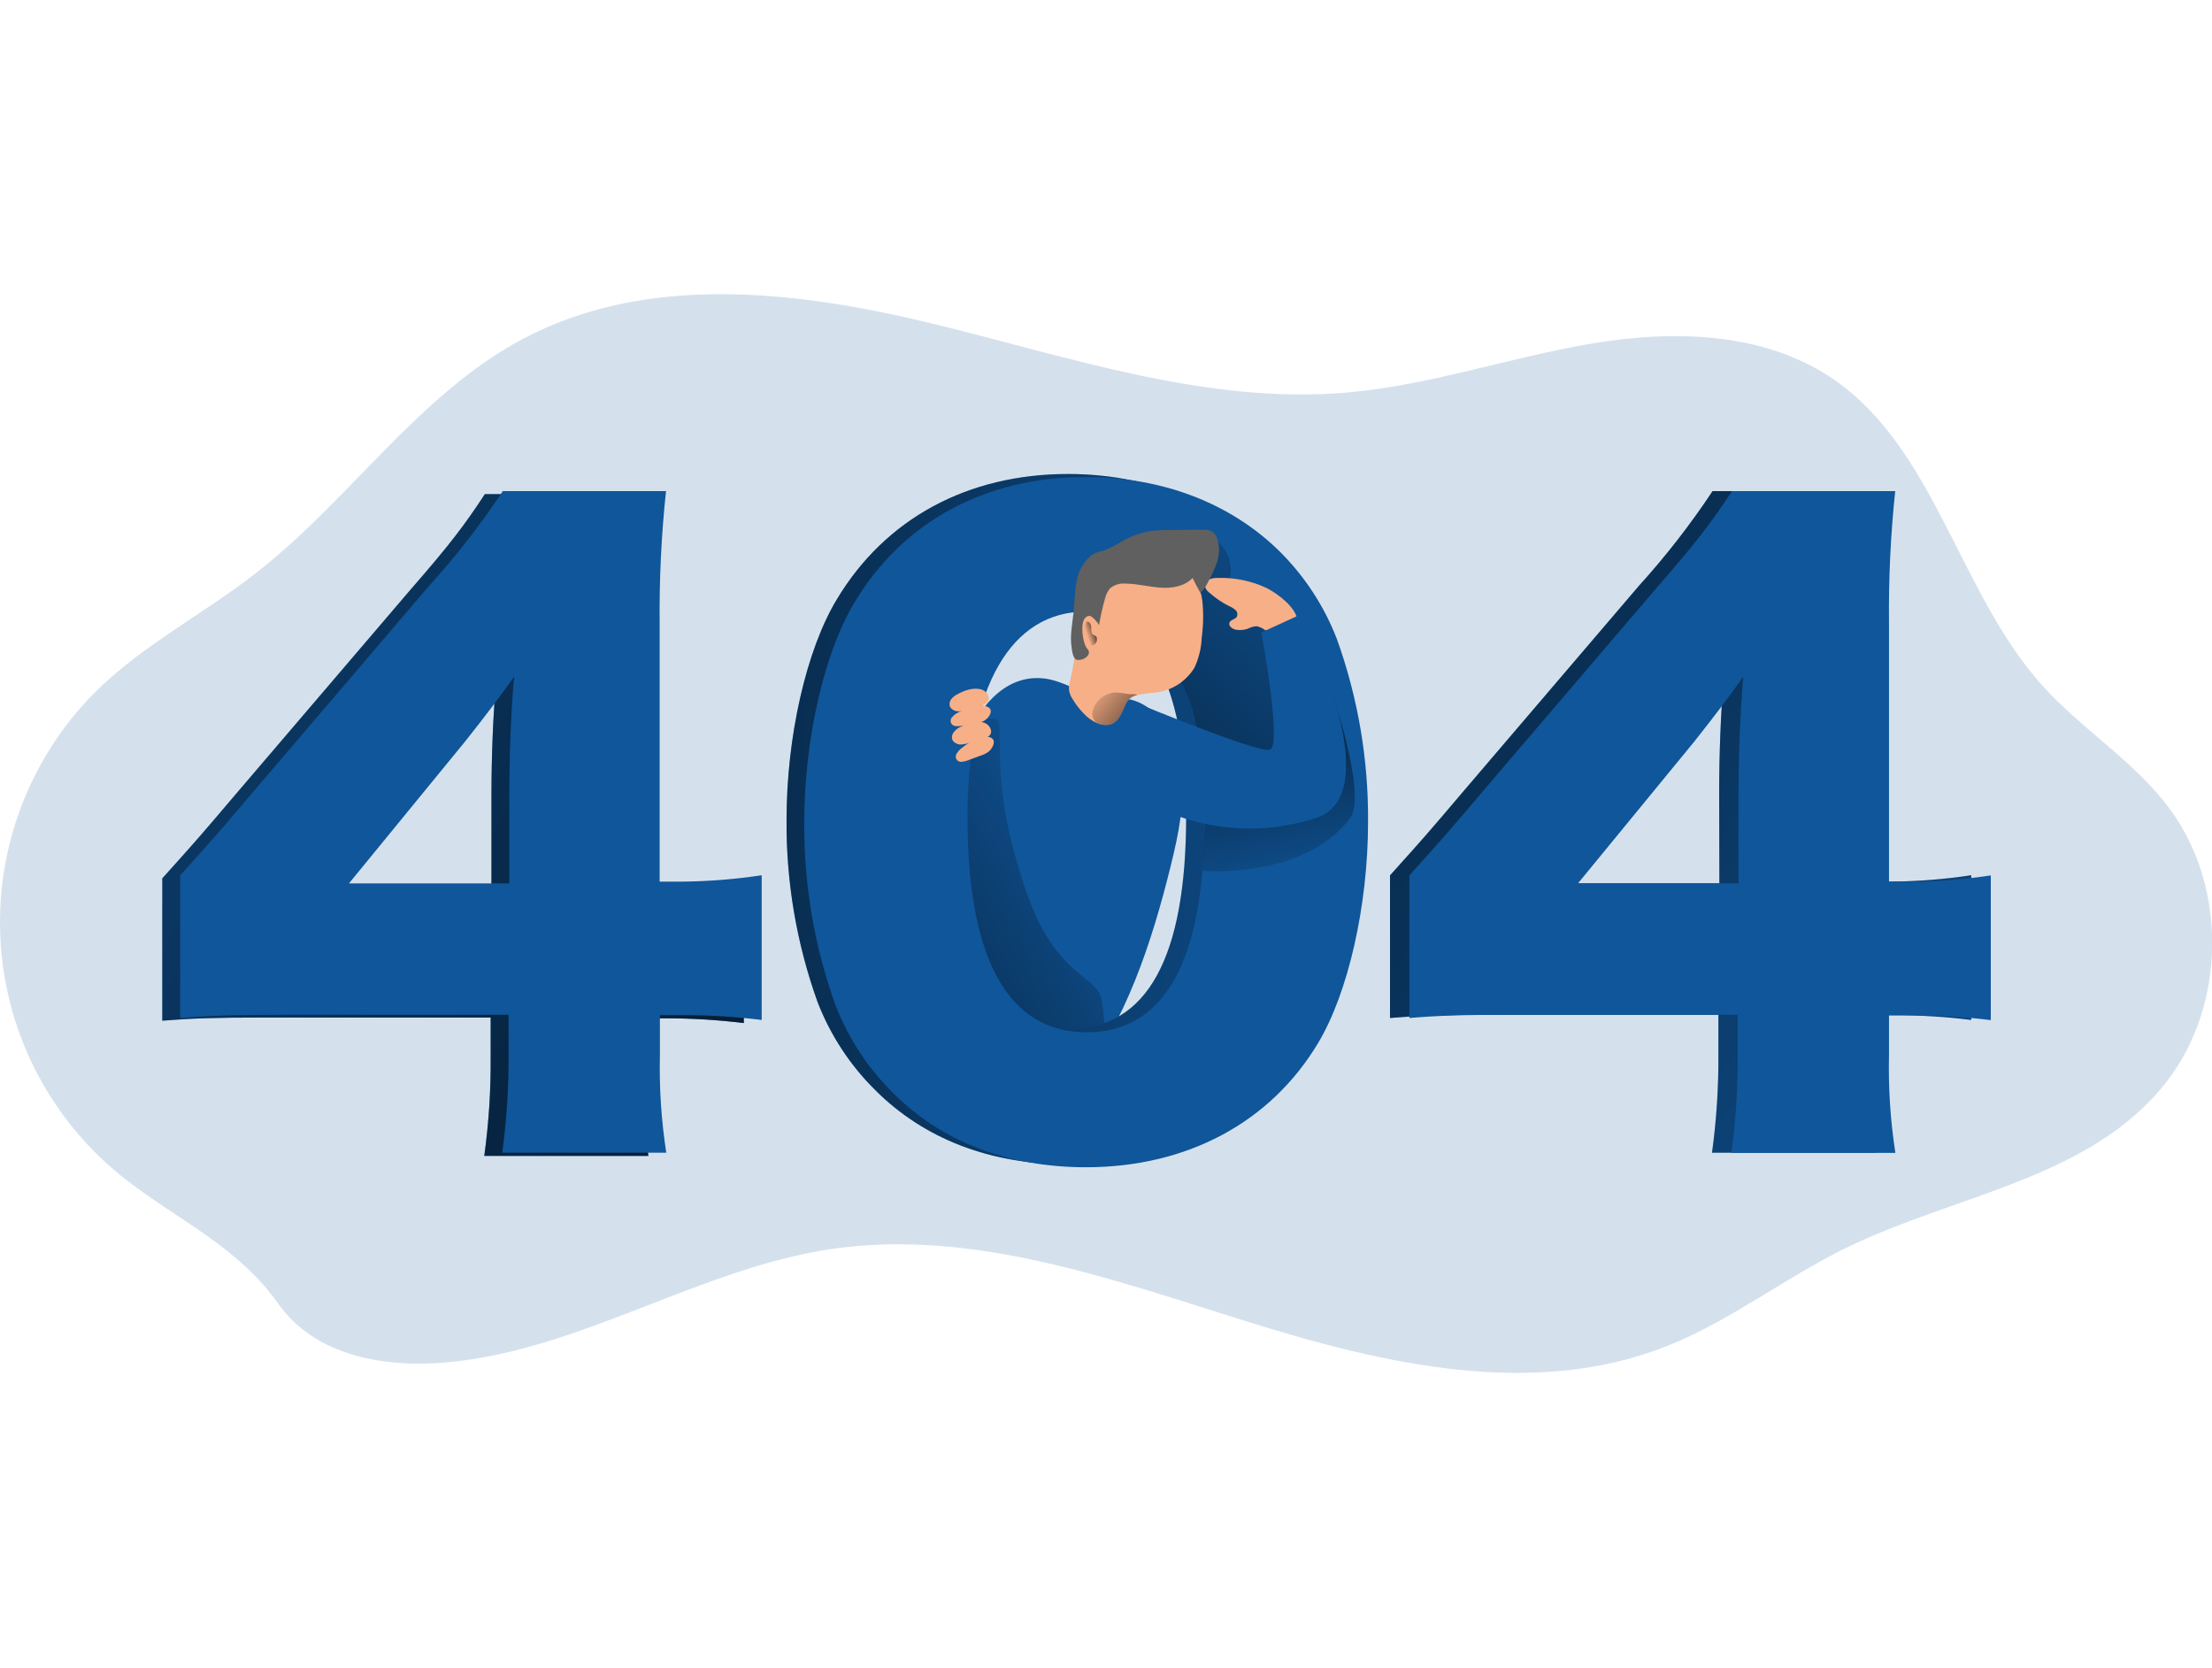
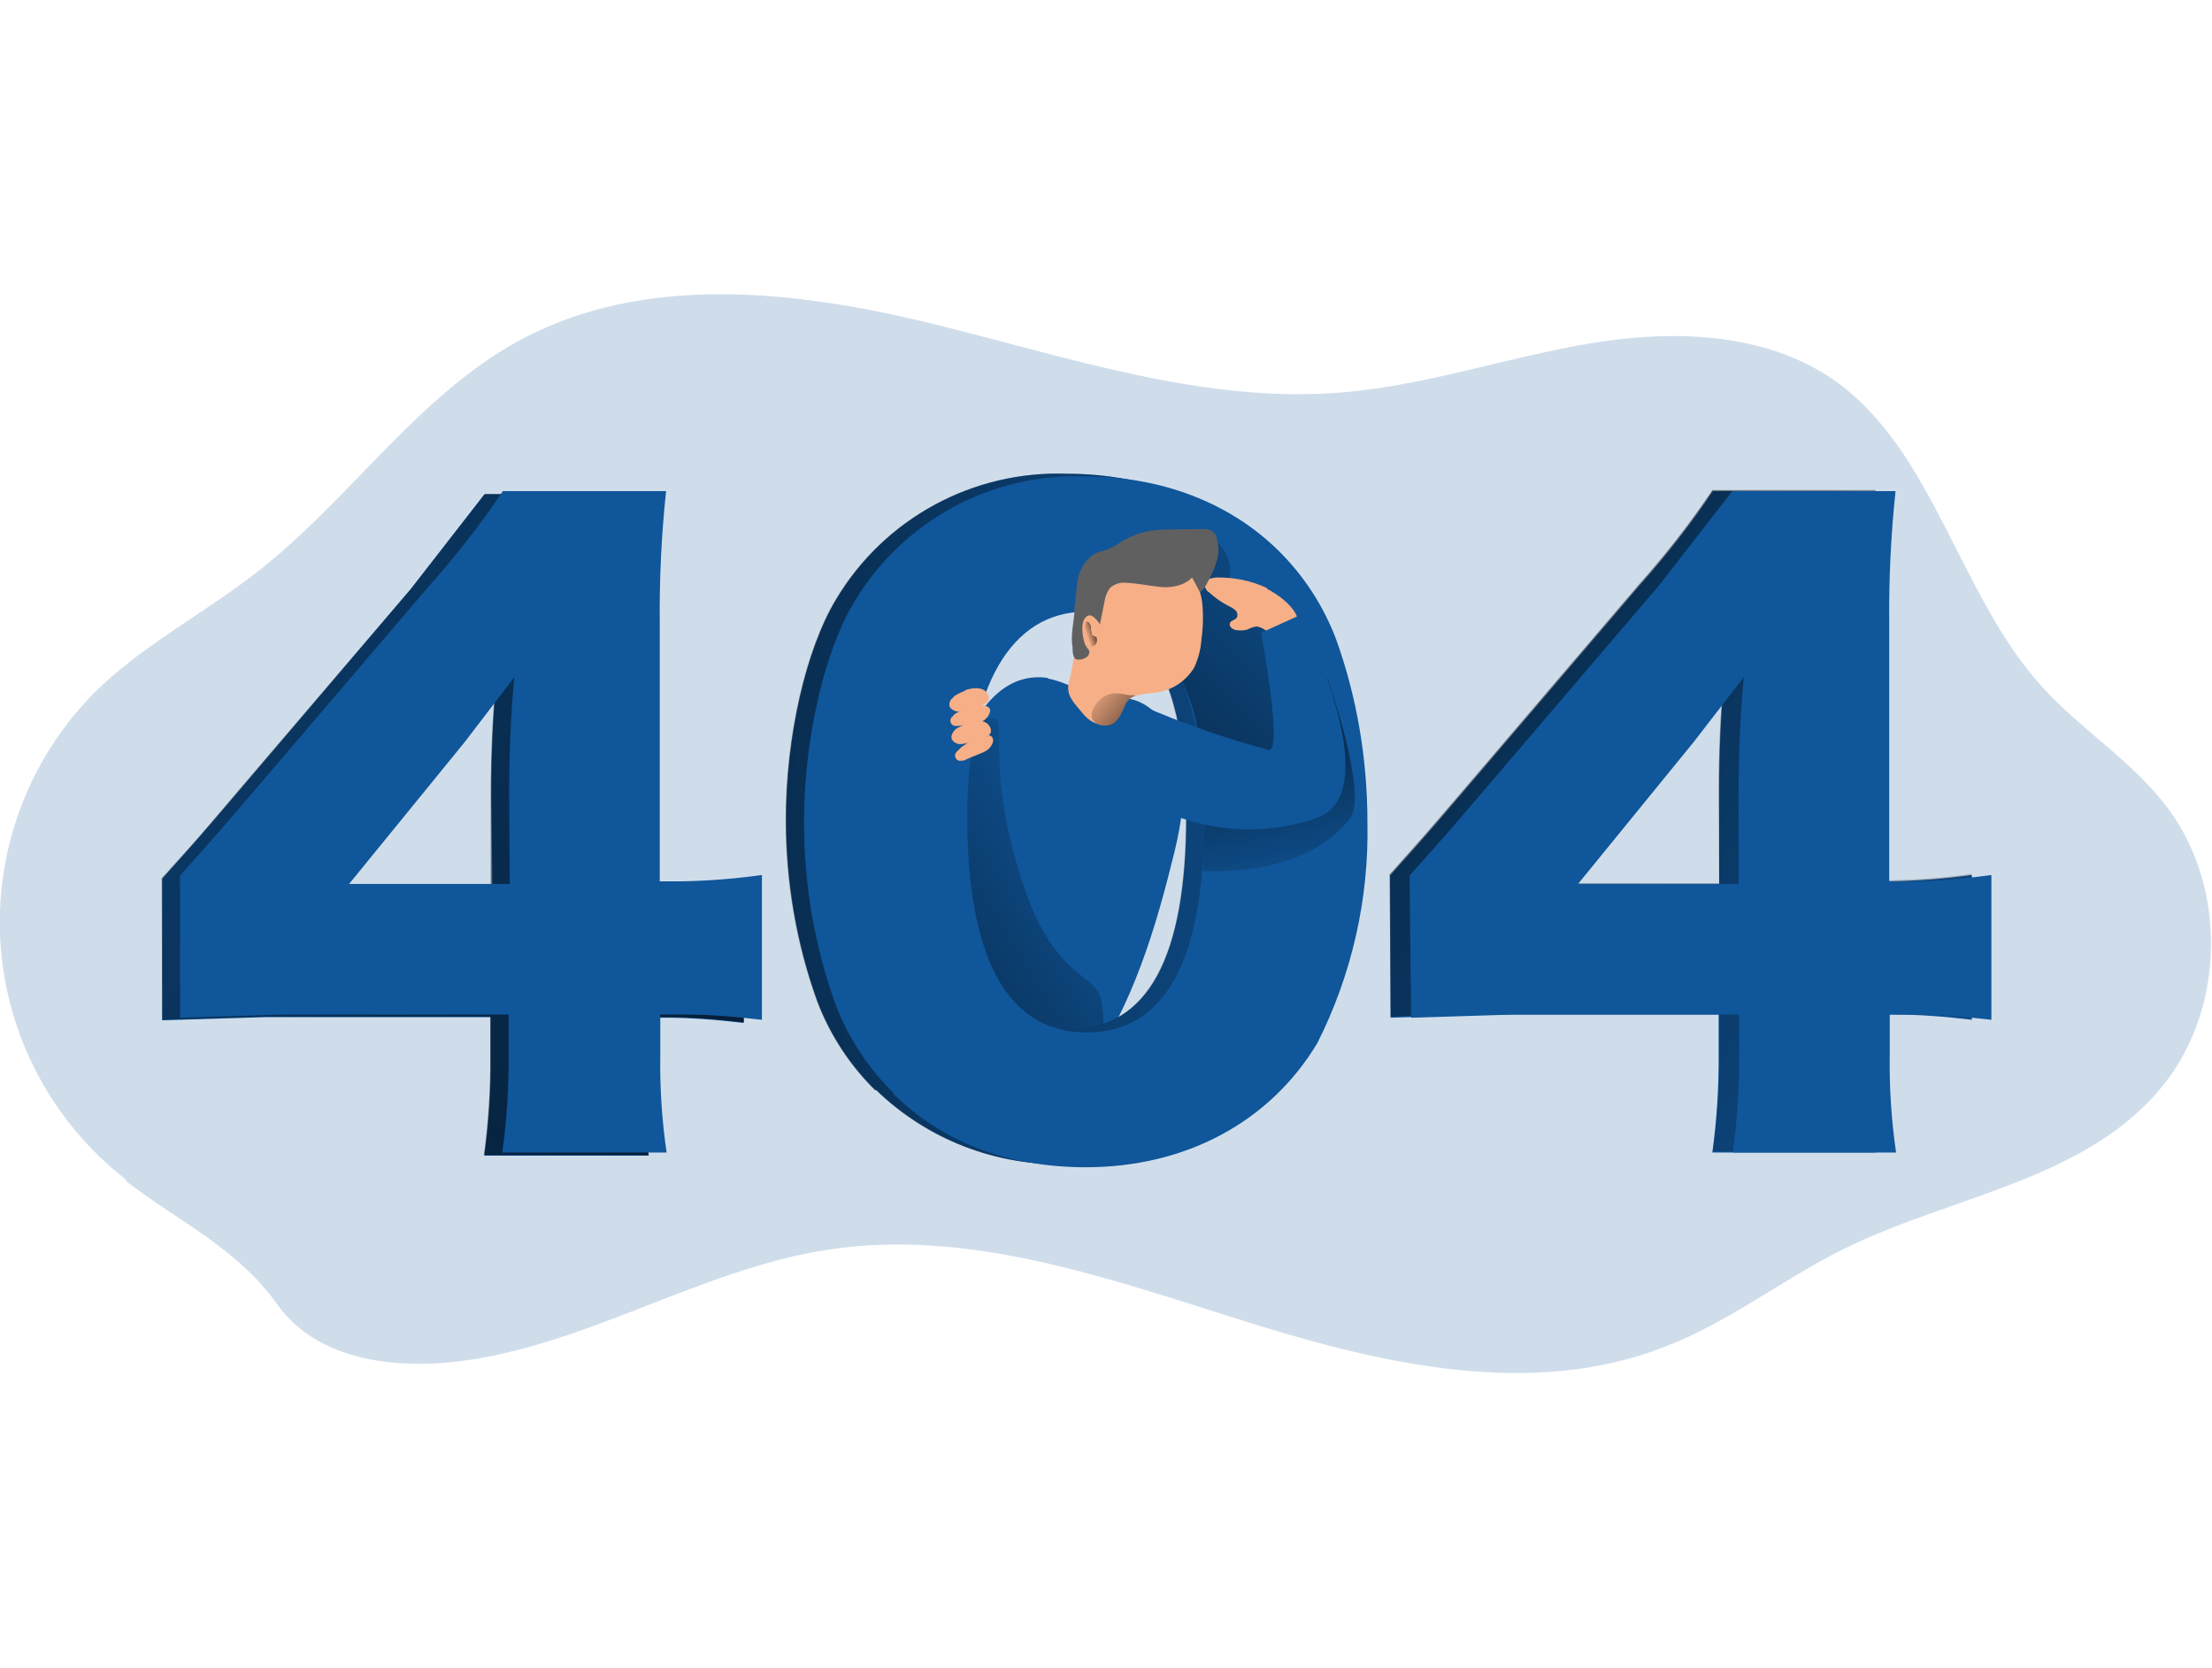
- <svg xmlns="http://www.w3.org/2000/svg" xmlns:xlink="http://www.w3.org/1999/xlink" id="Layer_1" data-name="Layer 1" viewBox="0 0 420.07 204.87" width="406" height="306" class="illustration styles_illustrationTablet__1DWOa">
+ <svg xmlns="http://www.w3.org/2000/svg" xmlns:xlink="http://www.w3.org/1999/xlink" viewBox="0 0 420.1 204.9" width="406" height="306">
  <defs>
-     <linearGradient id="linear-gradient" x1="-65" y1="72.16" x2="262.93" y2="255.66" gradientUnits="userSpaceOnUse">
+     <linearGradient id="A" x1="-65" y1="72.2" x2="262.9" y2="255.7" gradientUnits="userSpaceOnUse">
      <stop offset="0" stop-opacity="0" />
-       <stop offset="0.99" />
+       <stop offset="1" />
    </linearGradient>
-     <linearGradient id="linear-gradient-2" x1="217.16" y1="164.75" x2="115.32" y2="227.42" xlink:href="#linear-gradient" />
-     <linearGradient id="linear-gradient-3" x1="425.36" y1="249.21" x2="137.36" y2="3.69" xlink:href="#linear-gradient" />
-     <linearGradient id="linear-gradient-4" x1="295.89" y1="167.21" x2="-18.16" y2="154.47" xlink:href="#linear-gradient" />
-     <linearGradient id="linear-gradient-5" x1="259.24" y1="105.38" x2="169.04" y2="201.94" xlink:href="#linear-gradient" />
-     <linearGradient id="linear-gradient-6" x1="246.43" y1="180.33" x2="233.21" y2="117.97" xlink:href="#linear-gradient" />
-     <linearGradient id="linear-gradient-7" x1="206.63" y1="128.36" x2="209.22" y2="127.46" xlink:href="#linear-gradient" />
-     <linearGradient id="linear-gradient-8" x1="207.32" y1="138.38" x2="222.61" y2="150.91" xlink:href="#linear-gradient" />
+     <linearGradient id="B" x1="217.2" y1="164.8" x2="115.3" y2="227.4" xlink:href="#A" />
+     <linearGradient id="C" x1="425.4" y1="249.2" x2="137.4" y2="3.7" xlink:href="#A" />
+     <linearGradient id="D" x1="295.9" y1="167.2" x2="-18.2" y2="154.5" xlink:href="#A" />
+     <linearGradient id="E" x1="259.2" y1="105.4" x2="169" y2="201.9" xlink:href="#A" />
+     <linearGradient id="F" x1="246.4" y1="180.3" x2="233.2" y2="118" xlink:href="#A" />
+     <linearGradient id="G" x1="206.6" y1="128.4" x2="209.2" y2="127.5" xlink:href="#A" />
+     <linearGradient id="H" x1="207.3" y1="138.4" x2="222.6" y2="150.9" xlink:href="#A" />
  </defs>
-   <path d="M24.31,232A61.89,61.89,0,0,1,18,139.67c9.16-9.24,21-15.18,31.16-23.18,17.57-13.75,30.58-33.61,50.18-44.11,23.6-12.65,52.2-9.31,78.12-3S229.42,84.73,256,82.45c15.83-1.37,31.07-6.73,46.75-9.34s32.88-2.14,46,7c19.1,13.39,23.64,40.45,39.31,57.9,7.59,8.46,17.67,14.48,24.39,23.68,10.81,14.79,10.53,37-.65,51.51-14.32,18.55-40.16,21.49-61,31.69-11.6,5.68-22,13.87-34,18.63-25.22,10-53.59,3.49-79.45-4.59s-52.5-17.8-79.27-13.84c-25,3.72-47.53,19.15-72.74,21.49-11.7,1.09-25.06-1-32.21-11.1C45.44,244.65,34.72,240,24.31,232Z" transform="translate(-0.27 -63.77)" fill="#10569a" opacity="0.18" style="isolation: isolate;" />
-   <path d="M31.09,174.69c6.79-7.55,6.79-7.55,14.49-16.61l32.77-38.35c7.25-8.31,10.12-12.08,14-18h31a217,217,0,0,0-1.21,25.06V175.9h4.38a105.88,105.88,0,0,0,15-1.21v27.48a120.64,120.64,0,0,0-14.8-.9h-4.53v7.55a105.46,105.46,0,0,0,1.21,18.57H92.24a131,131,0,0,0,1.21-18.87v-7.4H50.72c-9.82,0-14,.15-19.63.6Zm62.51-16c0-6.8.3-15.1.91-21.75-3,4.23-5.29,7.25-9.36,12.38L63.1,176.2H93.6Z" transform="translate(-0.27 -63.77)" fill="#10569a" />
-   <path d="M31.09,174.69c6.79-7.55,6.79-7.55,14.49-16.61l32.77-38.35c7.25-8.31,10.12-12.08,14-18h31a217,217,0,0,0-1.21,25.06V175.9h4.38a105.88,105.88,0,0,0,15-1.21v27.48a120.64,120.64,0,0,0-14.8-.9h-4.53v7.55a105.46,105.46,0,0,0,1.21,18.57H92.24a131,131,0,0,0,1.21-18.87v-7.4H50.72c-9.82,0-14,.15-19.63.6Zm62.51-16c0-6.8.3-15.1.91-21.75-3,4.23-5.29,7.25-9.36,12.38L63.1,176.2H93.6Z" transform="translate(-0.27 -63.77)" fill="url(#linear-gradient)" />
-   <path d="M199.13,136.82c3,.5,5.79,2.34,8.8,3,2.63.6,5.4.29,8,1.21,4.85,1.72,8,7.57,8.69,13.44s-.54,11.81-1.94,17.51C219,187,214,202,205,213.39c-.63.79-1.39,1.62-2.32,1.6a3.22,3.22,0,0,1-1.73-.81,28.88,28.88,0,0,1-5.15-4.51c-2.4-2.89-3.79-6.7-5-10.48-3.41-10.64-9.92-17.38-11.13-28.66C178.35,158.7,184.82,134.46,199.13,136.82Z" transform="translate(-0.27 -63.77)" fill="#10569a" />
-   <path d="M189.45,144.4a5.39,5.39,0,0,0-3.71.67,10.08,10.08,0,0,0-4.59,6.54,25.28,25.28,0,0,0-.29,8.19,110.85,110.85,0,0,0,4.63,23.58c.7,2.22-1.3,7.49.15,9.31,1.18,1.48.59,10.37,2.13,11.47,4.27,3.08,13.14,1.38,17.41,4.46,5.53,4,5.16-6.56,4.28-10.91-1-4.85-8.51-4-14.26-20.38C187.55,155.53,191.41,144.85,189.45,144.4Z" transform="translate(-0.27 -63.77)" fill="url(#linear-gradient-2)" />
-   <path d="M264.24,174.13c6.79-7.55,6.79-7.55,14.49-16.61l32.77-38.36a150.72,150.72,0,0,0,14-18h31a217,217,0,0,0-1.21,25.07v49.08h4.38a107.39,107.39,0,0,0,14.95-1.21v27.48a118.69,118.69,0,0,0-14.8-.91h-4.53v7.55a105.32,105.32,0,0,0,1.21,18.57H325.39A131,131,0,0,0,326.6,208v-7.4H283.87c-9.82,0-14.05.15-19.63.61Zm62.51-16c0-6.8.3-15.1.9-21.74-3,4.22-5.28,7.24-9.36,12.38l-22,26.88h30.5Z" transform="translate(-0.27 -63.77)" fill="#10569a" />
-   <path d="M264.24,174.13c6.79-7.55,6.79-7.55,14.49-16.61l32.77-38.36a150.72,150.72,0,0,0,14-18h31a217,217,0,0,0-1.21,25.07v49.08h4.38a107.39,107.39,0,0,0,14.95-1.21v27.48a118.69,118.69,0,0,0-14.8-.91h-4.53v7.55a105.32,105.32,0,0,0,1.21,18.57H325.39A131,131,0,0,0,326.6,208v-7.4H283.87c-9.82,0-14.05.15-19.63.61Zm62.51-16c0-6.8.3-15.1.9-21.74-3,4.22-5.28,7.24-9.36,12.38l-22,26.88h30.5Z" transform="translate(-0.27 -63.77)" fill="url(#linear-gradient-3)" />
-   <path d="M166.53,214.94a47.64,47.64,0,0,1-11-16.77,100.34,100.34,0,0,1-5.89-34.58c0-15.85,3.78-32.31,9.52-41.82,9.21-15.41,24.91-23.86,43.94-23.86,14.65,0,27.48,5,36.69,14a47.6,47.6,0,0,1,11,16.76,100.62,100.62,0,0,1,5.88,34.73c0,15.86-3.77,32.47-9.51,42C238.1,220.52,222.25,229,203.07,229,188.27,229,175.74,224.14,166.53,214.94Zm14-52.55c0,27,7.7,40.92,22.65,40.92s22.35-13.59,22.35-40.47c0-25.82-7.85-39.41-22.5-39.41C188.88,123.43,180.57,137.77,180.57,162.39Z" transform="translate(-0.27 -63.77)" fill="#10569a" />
-   <path d="M166.53,214.94a47.64,47.64,0,0,1-11-16.77,100.34,100.34,0,0,1-5.89-34.58c0-15.85,3.78-32.31,9.52-41.82,9.21-15.41,24.91-23.86,43.94-23.86,14.65,0,27.48,5,36.69,14a47.6,47.6,0,0,1,11,16.76,100.62,100.62,0,0,1,5.88,34.73c0,15.86-3.77,32.47-9.51,42C238.1,220.52,222.25,229,203.07,229,188.27,229,175.74,224.14,166.53,214.94Zm14-52.55c0,27,7.7,40.92,22.65,40.92s22.35-13.59,22.35-40.47c0-25.82-7.85-39.41-22.5-39.41C188.88,123.43,180.57,137.77,180.57,162.39Z" transform="translate(-0.27 -63.77)" fill="url(#linear-gradient-4)" />
-   <path d="M34.48,174.13c6.8-7.55,6.8-7.55,14.5-16.61l32.77-38.36a150.72,150.72,0,0,0,14-18h31a217,217,0,0,0-1.21,25.07v49.08h4.38a107.39,107.39,0,0,0,15-1.21v27.48a118.69,118.69,0,0,0-14.8-.91h-4.53v7.55a105.32,105.32,0,0,0,1.21,18.57H95.64A131,131,0,0,0,96.85,208v-7.4H54.11c-9.81,0-14,.15-19.63.61Zm62.52-16c0-6.8.3-15.1.9-21.74-3,4.22-5.28,7.24-9.36,12.38l-22,26.88H97Z" transform="translate(-0.27 -63.77)" fill="#10569a" />
-   <path d="M169.92,215.5a47.62,47.62,0,0,1-11-16.76A100.34,100.34,0,0,1,153,164.16c0-15.85,3.78-32.31,9.52-41.83,9.21-15.4,24.91-23.85,43.94-23.85,14.64,0,27.48,5,36.69,14a47.48,47.48,0,0,1,11,16.76A100.35,100.35,0,0,1,260.07,164c0,15.85-3.77,32.47-9.51,42-9.06,15.1-24.92,23.55-44.09,23.55C191.67,229.54,179.14,224.71,169.92,215.5ZM184,163c0,27,7.7,40.92,22.65,40.92,14.8,0,22.35-13.59,22.35-40.46,0-25.83-7.86-39.42-22.5-39.42C192.27,124,184,138.34,184,163Z" transform="translate(-0.27 -63.77)" fill="#10569a" />
-   <path d="M231.1,110.45a7.06,7.06,0,0,1,2.71,7.34,14.34,14.34,0,0,1,9.74,5.2,18.8,18.8,0,0,1,3.75,9.77,51.3,51.3,0,0,1-.23,10.58,11,11,0,0,1-.74,3.54,7.5,7.5,0,0,1-5.13,3.85,22.09,22.09,0,0,1-6.6.31l-5.25-.28a1.08,1.08,0,0,1-.5-.11,1,1,0,0,1-.35-.72c-.36-2.15-.91-3.09-1.3-5.24a33.51,33.51,0,0,0-5.6-12.59,4.72,4.72,0,0,1-1-1.95,5.29,5.29,0,0,1,.64-2.86A39.39,39.39,0,0,0,223,122a55.82,55.82,0,0,1,1.65-6.38,9.36,9.36,0,0,1,4-5.08" transform="translate(-0.27 -63.77)" fill="url(#linear-gradient-5)" />
-   <path d="M228.65,173.26s19.22,1.7,28-10c3.5-4.64-4.3-26.5-4.3-26.5l-8.87,15.88-14,3.18Z" transform="translate(-0.27 -63.77)" fill="url(#linear-gradient-6)" />
-   <path d="M267.92,174.13c6.79-7.55,6.79-7.55,14.49-16.61l32.77-38.36c7.25-8.3,10.12-12.08,14-18h31A217,217,0,0,0,359,126.26v49.08h4.38a107.39,107.39,0,0,0,14.95-1.21v27.48a118.69,118.69,0,0,0-14.8-.91H359v7.55a105.32,105.32,0,0,0,1.21,18.57H329.07A131,131,0,0,0,330.28,208v-7.4H287.55c-9.82,0-14.05.15-19.63.61Zm62.51-16c0-6.8.3-15.1.91-21.74-3,4.22-5.29,7.24-9.36,12.38l-22.05,26.88h30.5Z" transform="translate(-0.27 -63.77)" fill="#10569a" />
-   <path d="M183.55,139.06a10.18,10.18,0,0,0-1.5.69,3.47,3.47,0,0,0-1.16.95,1.48,1.48,0,0,0-.2,1.43,1.86,1.86,0,0,0,1.93.81c1.23-.12,2.37-.73,3.6-.94s2.39-1.06,1.52-2.37S184.78,138.6,183.55,139.06Z" transform="translate(-0.27 -63.77)" fill="#f7af87" />
-   <path d="M187.47,142c-1.8-.47-3.68.32-5.3,1.23a3.13,3.13,0,0,0-1,.77,1,1,0,0,0,.69,1.78,3.39,3.39,0,0,0,1.1-.07l2.49-.43a5.34,5.34,0,0,0,1.67-.48C188.25,144.14,189.21,142.43,187.47,142Z" transform="translate(-0.27 -63.77)" fill="#f7af87" />
-   <path d="M184,145.31a11.38,11.38,0,0,0-1.5.7,3.47,3.47,0,0,0-1.16,1,1.49,1.49,0,0,0-.2,1.42,1.86,1.86,0,0,0,1.93.81c1.23-.12,2.37-.73,3.6-.94s2.39-1.05,1.52-2.37S185.21,144.85,184,145.31Z" transform="translate(-0.27 -63.77)" fill="#f7af87" />
-   <path d="M187.88,147.83c-1.85-.15-3.56,1-5,2.14a3.28,3.28,0,0,0-.87.95,1,1,0,0,0,1,1.62,3.3,3.3,0,0,0,1.06-.26l2.37-.87a5.34,5.34,0,0,0,1.57-.77C189,149.82,189.67,148,187.88,147.83Z" transform="translate(-0.27 -63.77)" fill="#f7af87" />
-   <path d="M240.88,119.6a20.16,20.16,0,0,0-9.35-1.95,3.9,3.9,0,0,0-1.6.26,1.4,1.4,0,0,0-.84,1.28,1.94,1.94,0,0,0,.76,1.18,17,17,0,0,0,3.94,2.68,3.51,3.51,0,0,1,1.16.75,1.06,1.06,0,0,1,.17,1.27c-.33.46-1.09.48-1.34,1-.33.65.5,1.29,1.22,1.41a4.43,4.43,0,0,0,2.28-.21,4.25,4.25,0,0,1,1.64-.46,4,4,0,0,1,1.56.71c1.58.9,6.49.93,6.18-1.81C246.37,123.17,242.9,120.65,240.88,119.6Z" transform="translate(-0.27 -63.77)" fill="#f7af87" />
-   <path d="M216.72,141.65s22.11,9.11,24.64,8.64S239.8,128,239.8,128l7.54-3.45s17,33.7,3.08,38.6a40.45,40.45,0,0,1-26.48-.28Z" transform="translate(-0.27 -63.77)" fill="#10569a" />
-   <path d="M228.48,129a14.94,14.94,0,0,1-1.36,5.66,10,10,0,0,1-7.55,4.77,22.39,22.39,0,0,0-3.34.47,3.15,3.15,0,0,0-2.29,1.91c-.89,2.16-1.81,4.35-4.68,3.62a3.6,3.6,0,0,1-.78-.27,7.72,7.72,0,0,1-2.39-1.75,14.39,14.39,0,0,1-2.18-2.84,4.15,4.15,0,0,1-.62-1.58,5.16,5.16,0,0,1,.24-2.05c1-4,1.16-8.53,2.58-12.43a18.24,18.24,0,0,1,7.86-9.42c3.59-2.09,8.58-2.12,11.63.73a10.5,10.5,0,0,1,3,6.2A29.12,29.12,0,0,1,228.48,129Z" transform="translate(-0.27 -63.77)" fill="#f7af87" />
-   <path d="M204.16,124c.19-1.88.18-3.79.55-5.64a8,8,0,0,1,2.67-4.87,4.44,4.44,0,0,1,1.2-.68c.39-.14.8-.22,1.2-.33a15.76,15.76,0,0,0,3.34-1.66,16.49,16.49,0,0,1,5.12-2,22.74,22.74,0,0,1,3.69-.26q3.4-.06,6.83-.06a3.36,3.36,0,0,1,1.57.26,2.53,2.53,0,0,1,1.11,1.48,7.05,7.05,0,0,1,0,4.24,20.22,20.22,0,0,1-1.75,3.92,6.84,6.84,0,0,1-1.46,2.09c-.53-.92-1-1.87-1.48-2.83-1.53,1.59-3.94,2-6.14,1.83s-4.36-.74-6.56-.77a4,4,0,0,0-2.94.87,4.6,4.6,0,0,0-1,2,49.56,49.56,0,0,0-1.13,5c-.26-.49-1.31-1.77-1.86-1.75a1.16,1.16,0,0,0-.81.45c-.91,1-.46,4.67.38,5.73a1.44,1.44,0,0,1,.37.58,1.12,1.12,0,0,1-.24.83,2.23,2.23,0,0,1-1.9.78c-.88,0-1.05-1.68-1.14-2.3C203.41,128.6,203.94,126.27,204.16,124Z" transform="translate(-0.27 -63.77)" fill="#606060" />
-   <path d="M207.67,128.22a1.67,1.67,0,0,1-.16-.83,2.42,2.42,0,0,0-.09-.85,1.09,1.09,0,0,0-.51-.59.38.38,0,0,0-.21,0,.39.39,0,0,0-.23.28,5,5,0,0,0,.11,3.35,1.33,1.33,0,0,0,.77.86,1,1,0,0,0,.91-.28,1.23,1.23,0,0,0,.26-1.27C208.35,128.49,207.88,128.58,207.67,128.22Z" transform="translate(-0.27 -63.77)" fill="url(#linear-gradient-7)" />
-   <path d="M216.23,139.88a3.15,3.15,0,0,0-2.29,1.91c-.89,2.16-1.81,4.35-4.68,3.62a3.6,3.6,0,0,1-.78-.27,2.33,2.33,0,0,1-.58-.75,2.69,2.69,0,0,1,.08-2.1,4.69,4.69,0,0,1,4.22-2.9,13.45,13.45,0,0,1,2.27.3c.46.06,1,0,1.42.05A.87.87,0,0,1,216.23,139.88Z" transform="translate(-0.27 -63.77)" fill="url(#linear-gradient-8)" />
+   <g fill="#10569a">
+     <path d="M24 168.2A62 62 0 0 1 .1 123.5a62 62 0 0 1 17.6-47.6c9.2-9.2 21-15.2 31.2-23.2C66.5 39 79.5 19 99 8.6c23.6-12.6 52.2-9.3 78-3s52 15.4 78.5 13c15.8-1.4 31-6.7 46.8-9.3s33-2 46 7c19 13.4 23.6 40.5 39.3 58 7.6 8.5 17.7 14.5 24.4 23.7 10.8 14.8 10.5 37-.6 51.5-14.3 18.6-40.2 21.5-61 31.7-11.6 5.7-22 14-34 18.6-25.2 10-53.6 3.5-79.5-4.6s-52.5-17.8-79.3-13.8c-25 3.7-47.5 19.2-72.7 21.5-11.7 1-25-1-32.2-11-7.7-10.8-18.4-15.5-28.8-23.5z" opacity=".2" />
+     <path d="M30.8 111c6.8-7.6 6.8-7.6 14.5-16.6L78 56l14-18h31a217 217 0 0 0-1.2 25.1v49h4.4a106 106 0 0 0 15-1.2v27.5c-5-.6-10-1-14.8-1H122v7.6c-.1 6.2.3 12.4 1.2 18.6H92a131 131 0 0 0 1.2-18.9v-7.4H50.4l-19.6.6zm62.5-16c0-6.8.3-15 1-21.7L85 85.5l-22 27h30.5z" />
+   </g>
+   <path d="M31 174.7C38 167 38 167 45.6 158l32.8-38.3 14-18h31a217 217 0 0 0-1.2 25.1v49h4.4a106 106 0 0 0 15-1.2v27.5c-5-.6-10-1-14.8-1h-4.5v7.6c-.1 6.2.3 12.4 1.2 18.6H92.2a131 131 0 0 0 1.2-18.9V201H50.7l-19.6.6zm62.5-16c0-6.8.3-15 1-21.7L85 149.3l-22 27h30.5z" transform="translate(-.3 -63.8)" fill="url(#A)" />
+   <path d="M199 73c3 .5 5.8 2.3 8.8 3 2.6.6 5.4.3 8 1.2 4.8 1.7 8 7.6 8.7 13.4s-.5 11.8-2 17.5c-3.7 15-8.7 30-17.7 41.4-.6.8-1.4 1.6-2.3 1.6-.6-.1-1.2-.4-1.7-.8a29 29 0 0 1-5.2-4.5c-2.4-3-3.8-6.7-5-10.5-3.4-10.6-10-17.4-11-28.7-1.3-11.8 5-36 19.5-33.7z" fill="#10569a" />
+   <path d="M189.5 144.4c-1.3-.2-2.6 0-3.7.7-2.4 1.5-4 3.8-4.6 6.5-.5 2.7-.6 5.5-.3 8.2a111 111 0 0 0 4.6 23.6c.7 2.2-1.3 7.5.2 9.3 1.2 1.5.6 10.4 2 11.5 4.3 3 13 1.4 17.4 4.5 5.5 4 5.2-6.6 4.3-11-1-4.8-8.5-4-14.3-20.4-7.6-21.8-3.8-32.5-5.7-33z" transform="translate(-.3 -63.8)" fill="url(#B)" />
+   <path d="M264 110.4c6.8-7.6 6.8-7.6 14.5-16.6l32.8-38.4c5-5.6 9.8-11.7 14-18h31a217 217 0 0 0-1.2 25.1v49h4.4c5-.1 10-.5 15-1.2v27.5c-5-.6-10-1-14.8-1H355v7.6c-.1 6.2.3 12.4 1.2 18.6h-31a131 131 0 0 0 1.2-18.8v-7.4h-42.7l-19.6.6zm62.5-16c0-6.8.3-15 1-21.7L318 85l-22 27h30.5z" fill="#10569a" />
+   <path d="M264.2 174c6.8-7.6 6.8-7.6 14.5-16.6l32.8-38.4c5-5.6 9.8-11.7 14-18h31a217 217 0 0 0-1.2 25.1v49h4.4c5-.1 10-.5 15-1.2v27.5c-5-.6-10-1-14.8-1h-4.5v7.6c-.1 6.2.3 12.4 1.2 18.6h-31a131 131 0 0 0 1.2-18.8v-7.4H284l-19.6.6zm62.5-16c0-6.8.3-15 1-21.7l-9.4 12.4-22 27h30.5z" transform="translate(-.3 -63.8)" fill="url(#C)" />
+   <path d="M166.3 151.2c-4.8-4.7-8.6-10.5-11-16.8-4-11-6-22.8-6-34.6 0-15.8 3.8-32.3 9.5-41.8a49 49 0 0 1 43.9-23.9c14.7 0 27.5 5 36.7 14 4.8 4.7 8.6 10.5 11 16.8 4 11 6 23 6 34.7a89 89 0 0 1-9.5 42c-9 15-25 23.6-44 23.6a50 50 0 0 1-36.5-14.1zm14-52.6c0 27 7.7 41 22.7 41S225.3 126 225.3 99c0-25.8-7.8-39.4-22.5-39.4-14.2 0-22.5 14.3-22.5 39z" fill="#10569a" />
+   <path d="M166.5 215c-4.8-4.7-8.6-10.5-11-16.8-4-11-6-22.8-6-34.6 0-15.8 3.8-32.3 9.5-41.8a49 49 0 0 1 43.9-23.9c14.7 0 27.5 5 36.7 14 4.8 4.7 8.6 10.5 11 16.8 4 11 6 23 6 34.7a89 89 0 0 1-9.5 42c-9 15-25 23.6-44 23.6a50 50 0 0 1-36.5-14.1zm14-52.6c0 27 7.7 41 22.7 41s22.3-13.6 22.3-40.5c0-25.8-7.8-39.4-22.5-39.4-14.2 0-22.5 14.3-22.5 39z" transform="translate(-.3 -63.8)" fill="url(#D)" />
+   <path d="M34.2 110.4c6.8-7.6 6.8-7.6 14.5-16.6l32.8-38.4c5-5.6 9.8-11.7 14-18h31a217 217 0 0 0-1.2 25.1v49h4.4c5-.1 10-.5 15-1.2v27.5c-5-.6-10-1-14.8-1h-4.5v7.6a116 116 0 0 0 1.2 18.6H95.4a131 131 0 0 0 1.2-18.8v-7.4H53.8l-19.6.6zm62.5-16c0-6.8.3-15 1-21.7L88.3 85l-22 27h30.5zm73 57.3a47 47 0 0 1-11-16.8c-4-11-6-22.8-6-34.6 0-15.8 3.8-32.3 9.5-41.8A49 49 0 0 1 206 34.6c14.6 0 27.5 5 36.7 14a47 47 0 0 1 11 16.8c4 11 6 23 6 34.8a89 89 0 0 1-9.5 42c-9 15-25 23.6-44 23.6-14.8 0-27.3-4.8-36.6-14zm14-52.5c0 27 7.7 41 22.7 41 14.8 0 22.3-13.6 22.3-40.5 0-25.8-8-39.4-22.5-39.4-14.2 0-22.5 14.3-22.5 39z" fill="#10569a" />
+   <g transform="translate(-.3 -63.8)">
+     <path d="M231 110.5c2.3 1.7 3.4 4.6 2.7 7.3 3.8.4 7.3 2.2 9.7 5.2 2 2.8 3.4 6.2 3.8 9.8.3 3.5.2 7-.2 10.6a11 11 0 0 1-.7 3.5c-1 2-3 3.4-5 3.8a22 22 0 0 1-6.6.3l-5.2-.3c-.2 0-.3 0-.5-.1a1 1 0 0 1-.3-.7c-.4-2.2-1-3-1.3-5.2-1-4.5-3-8.8-5.6-12.6-.5-.6-.8-1.2-1-2-.1-1 .2-2 .6-3l1.8-5.3a56 56 0 0 1 1.7-6.4c.7-2 2-4 4-5" fill="url(#E)" />
+     <path d="M228.7 173.3s19.2 1.7 28-10c3.5-4.6-4.3-26.5-4.3-26.5l-9 16-14 3.2z" fill="url(#F)" />
+   </g>
+   <path d="M267.7 110.4c6.8-7.6 6.8-7.6 14.5-16.6L315 55.4l14-18h31a217 217 0 0 0-1.2 25.1v49h4.4c5-.1 10-.5 15-1.2v27.5c-5-.6-10-1-14.8-1h-4.5v7.6c-.1 6.2.3 12.4 1.2 18.6h-31a131 131 0 0 0 1.2-18.8v-7.4h-42.7l-19.6.6zm62.5-16c0-6.8.3-15 1-21.7L321.7 85l-22 27h30.5z" fill="#10569a" />
+   <g fill="#f7af87">
+     <path d="M183.3 75.3c-.5.2-1 .4-1.5.7-.5.2-.8.6-1.2 1-.3.4-.4 1-.2 1.4.4.6 1.2 1 2 .8 1.2-.1 2.4-.7 3.6-1s2.4-1 1.5-2.4-3-1-4.2-.6z" />
+     <path d="M187.2 78.2c-1.8-.5-3.7.3-5.3 1.2-.4.2-.7.4-1 .8a1 1 0 0 0 .7 1.8c.4 0 .7 0 1-.1l2.5-.4c.6-.1 1-.2 1.7-.5 1-.7 2-2.4.4-2.8z" />
+     <path d="M183.7 81.5c-.5.2-1 .4-1.5.7-.5.2-1 .6-1.2 1-.3.4-.4 1-.2 1.4.4.6 1.2 1 2 .8 1.2-.1 2.4-.7 3.6-1s2.4-1 1.5-2.4-3-1-4.2-.6z" />
+     <path d="M187.6 84c-1.8-.2-3.6 1-5 2l-1 1a1 1 0 0 0 1 1.6c.4 0 .7-.1 1-.3l2.4-1a6 6 0 0 0 1.6-.8c1-.8 1.7-2.6-.1-2.8zm53-28.2c-3-1.4-6-2-9.4-2-.5 0-1 .1-1.6.3-.5.2-.8.7-.8 1.3.1.5.4 1 .8 1.2a17 17 0 0 0 3.9 2.7c.4.2.8.4 1.2.8.3.3.4 1 .2 1.3-.3.5-1 .5-1.3 1-.3.7.5 1.3 1.2 1.4.8.1 1.6.1 2.3-.2.5-.3 1-.4 1.6-.5a4 4 0 0 1 1.6.7c1.6 1 6.5 1 6.2-1.8-.3-2.5-3.8-5-5.8-6z" />
+   </g>
+   <path d="M216.5 78a177 177 0 0 0 24.6 8.6c2.5-.5-1.6-22.3-1.6-22.3l7.5-3.4s17 33.7 3 38.6c-8.6 3-18 2.8-26.5-.3z" fill="#10569a" />
+   <path d="M228.2 65.2a15 15 0 0 1-1.4 5.7 10 10 0 0 1-7.6 4.8c-1 .1-2.2.2-3.3.5-1 .2-2 1-2.3 2-1 2.2-1.8 4.3-4.7 3.6-.3-.1-.5-.2-.8-.3-1-.4-1.7-1-2.4-1.8-.8-1-1.6-1.8-2.2-2.8-.3-.5-.5-1-.6-1.6-.1-.7 0-1.4.2-2 1-4 1.2-8.5 2.6-12.4 1.5-4 4.2-7.3 8-9.4 3.6-2 8.6-2 11.6.7 1.7 1.7 2.7 4 3 6.2a29 29 0 0 1-.1 7z" fill="#f7af87" />
+   <path d="M204 60.2l.6-5.6a8 8 0 0 1 2.7-4.9c.4-.3.8-.5 1.2-.7l1.2-.3c1.2-.4 2.3-1 3.3-1.7 1.6-1 3.3-1.6 5-2 1.2-.2 2.5-.3 3.7-.3q3.4-.1 6.8-.1c.5 0 1 0 1.6.3.5.3 1 1 1 1.5.4 1.4.4 3 0 4.2-.4 1.4-1 2.7-1.7 4-.4.8-.8 1.5-1.5 2l-1.5-2.8c-1.5 1.6-4 2-6 1.8s-4.4-.7-6.6-.8a4 4 0 0 0-2.9.9c-.5.6-.8 1.3-1 2l-1 5c-.3-.5-1.3-1.8-2-1.7-.3 0-.6.2-.8.5-1 1-.5 4.7.4 5.7.2.2.3.4.4.6 0 .3-.1.6-.2.8-.5.6-1.2.8-2 .8-1 0-1-1.7-1-2.3-.4-2.3.2-4.6.4-7z" fill="#606060" />
+   <g transform="translate(-.3 -63.8)">
+     <path d="M207.7 128.2c-.1-.3-.2-.5-.2-.8s0-.6-.1-.8c-.1-.3-.3-.5-.5-.6-.1 0-.1 0-.2 0-.1 0-.2.2-.2.3a5 5 0 0 0 .1 3.4c.1.4.4.7.8 1a1 1 0 0 0 .9-.3c.3-.3.4-.8.3-1.3-.2-.4-.6-.3-1-.7z" fill="url(#G)" />
+     <path d="M216.2 140c-1 .2-2 1-2.3 2-1 2.2-1.8 4.4-4.7 3.6-.3-.1-.5-.2-.8-.3-.2-.2-.4-.5-.6-.7-.3-.7-.2-1.4.1-2 .7-1.7 2.4-3 4.2-3 .8 0 1.5.1 2.3.3.5.1 1 0 1.4.1.1 0 .2.1.3.1z" fill="url(#H)" />
+   </g>
</svg>
